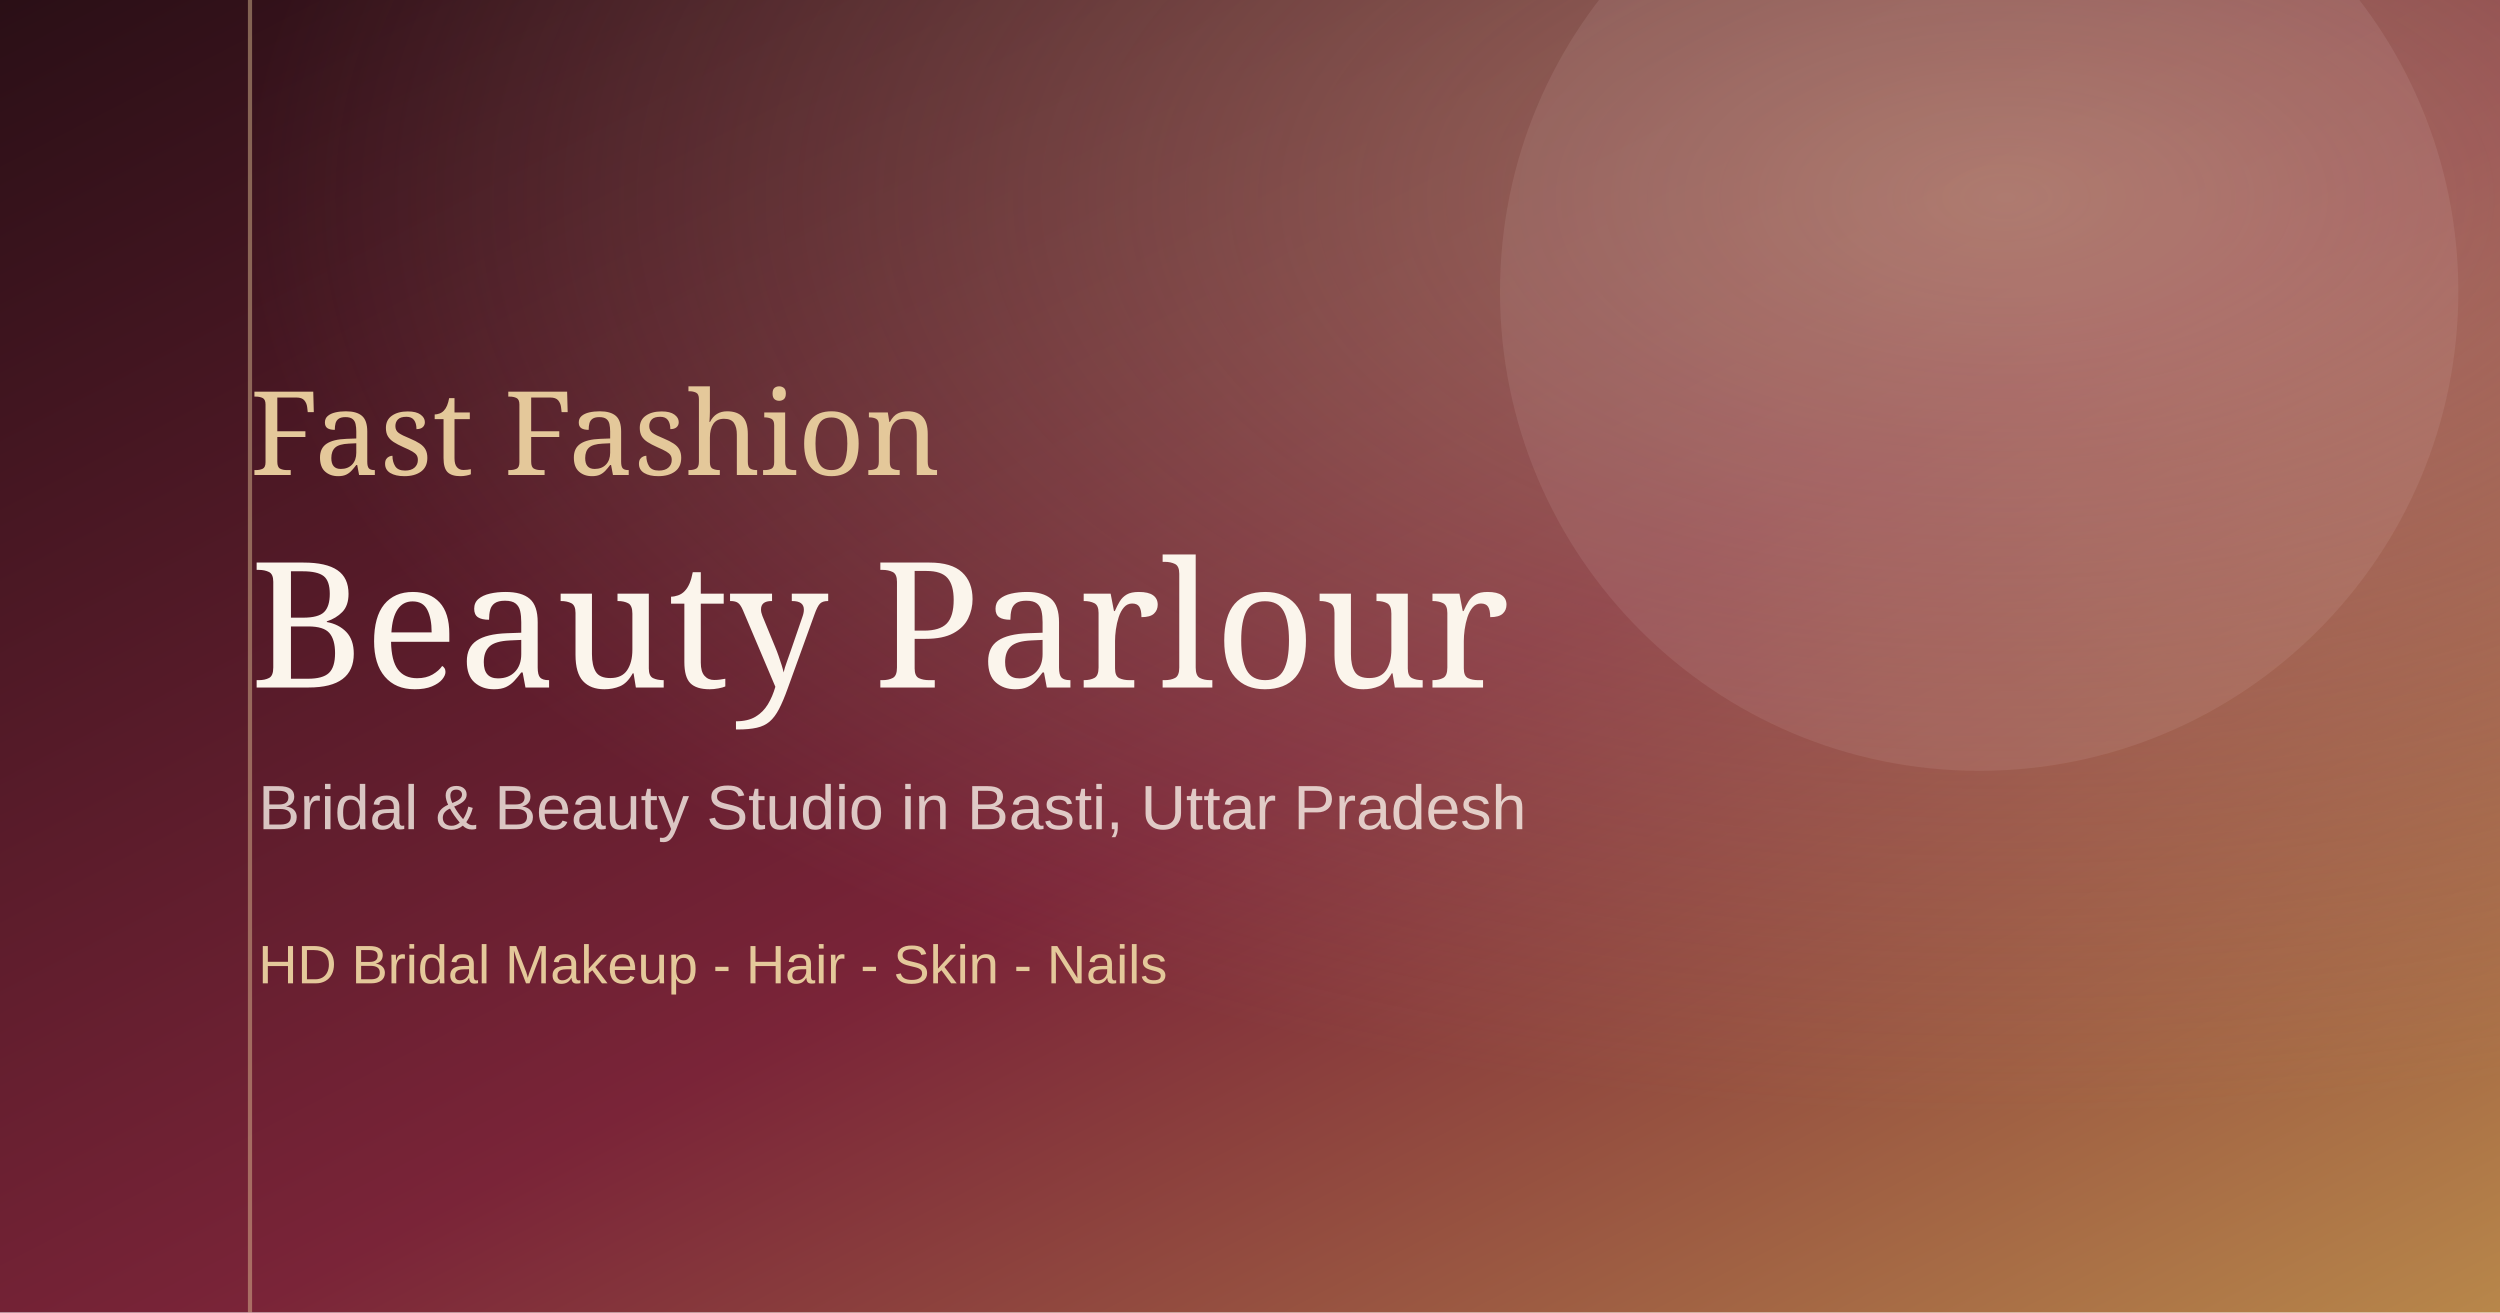
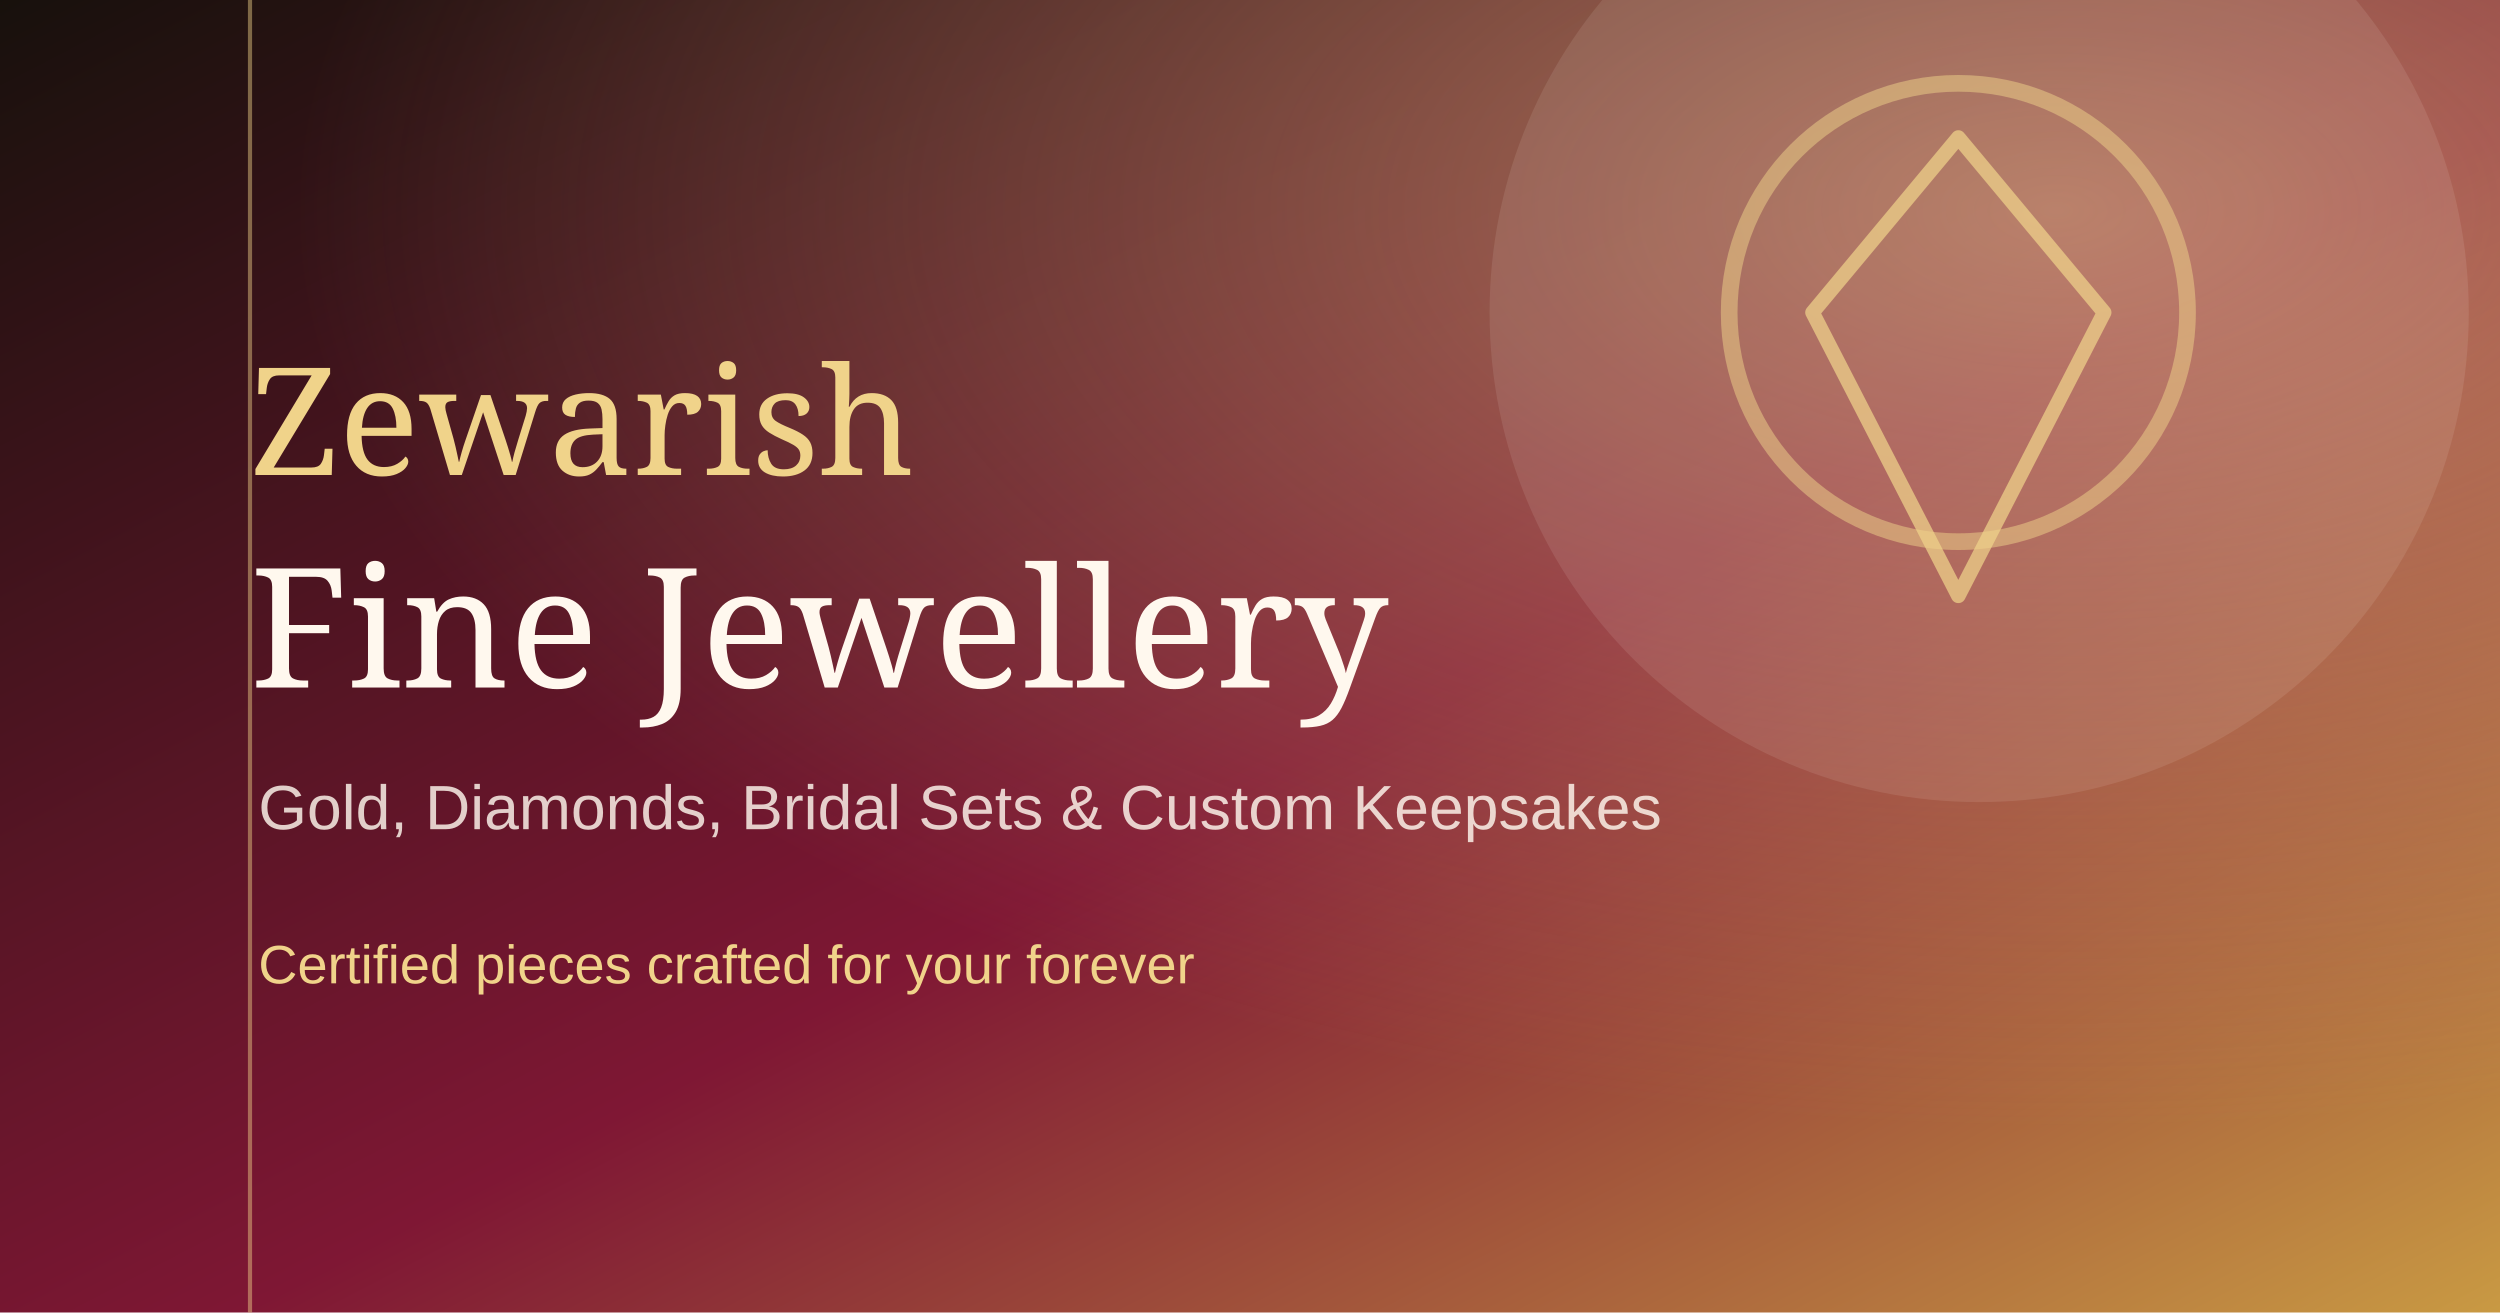
- <svg xmlns="http://www.w3.org/2000/svg" viewBox="0 0 1200 630" role="img" aria-label="Fast Fashion Beauty Parlour">
+ <svg xmlns="http://www.w3.org/2000/svg" viewBox="0 0 1200 630" role="img" aria-label="Zewarish fine jewellery">
  <defs>
    <linearGradient id="bg" x1="0" y1="0" x2="1" y2="1">
-       <stop offset="0" stop-color="#2A0F16" />
-       <stop offset="0.55" stop-color="#7A2438" />
-       <stop offset="1" stop-color="#B8874A" />
+       <stop offset="0" stop-color="#17110C" />
+       <stop offset="0.55" stop-color="#7F1734" />
+       <stop offset="1" stop-color="#C99A43" />
    </linearGradient>
-     <radialGradient id="glow" cx="80%" cy="15%" r="70%">
-       <stop offset="0" stop-color="#E4C89A" stop-opacity=".48" />
-       <stop offset="1" stop-color="#E4C89A" stop-opacity="0" />
+     <radialGradient id="glow" cx="82%" cy="16%" r="70%">
+       <stop offset="0" stop-color="#F0D38A" stop-opacity=".5" />
+       <stop offset="1" stop-color="#F0D38A" stop-opacity="0" />
    </radialGradient>
  </defs>
  <rect width="1200" height="630" fill="url(#bg)" />
  <rect width="1200" height="630" fill="url(#glow)" />
-   <circle cx="950" cy="140" r="230" fill="#E7C6C0" opacity=".12" />
-   <line x1="120" y1="0" x2="120" y2="630" stroke="#E4C89A" stroke-width="2" opacity=".45" />
-   <text x="120" y="228" fill="#E4C89A" font-family="Georgia, serif" font-size="56">Fast Fashion</text>
-   <text x="120" y="330" fill="#FBF5EC" font-family="Georgia, serif" font-size="84">Beauty Parlour</text>
-   <text x="124" y="398" fill="#FBF5EC" opacity=".78" font-family="Arial, sans-serif" font-size="30">Bridal &amp; Beauty Studio in Basti, Uttar Pradesh</text>
-   <text x="124" y="472" fill="#E4C89A" font-family="Arial, sans-serif" font-size="26">HD Bridal Makeup - Hair - Skin - Nails</text>
+   <circle cx="950" cy="150" r="235" fill="#FFF8EE" opacity=".1" />
+   <circle cx="940" cy="150" r="110" fill="none" stroke="#F0D38A" stroke-width="8" opacity=".5" />
+   <path d="M940 66 1010 150 940 286 870 150Z" fill="none" stroke="#F0D38A" stroke-width="7" stroke-linejoin="round" opacity=".72" />
+   <line x1="120" y1="0" x2="120" y2="630" stroke="#F0D38A" stroke-width="2" opacity=".45" />
+   <text x="120" y="228" fill="#F0D38A" font-family="Georgia, serif" font-size="72">Zewarish</text>
+   <text x="120" y="330" fill="#FFF8EE" font-family="Georgia, serif" font-size="80">Fine Jewellery</text>
+   <text x="124" y="398" fill="#FFF8EE" opacity=".82" font-family="Arial, sans-serif" font-size="30">Gold, Diamonds, Bridal Sets &amp; Custom Keepsakes</text>
+   <text x="124" y="472" fill="#F0D38A" font-family="Arial, sans-serif" font-size="26">Certified pieces crafted for your forever</text>
</svg>
